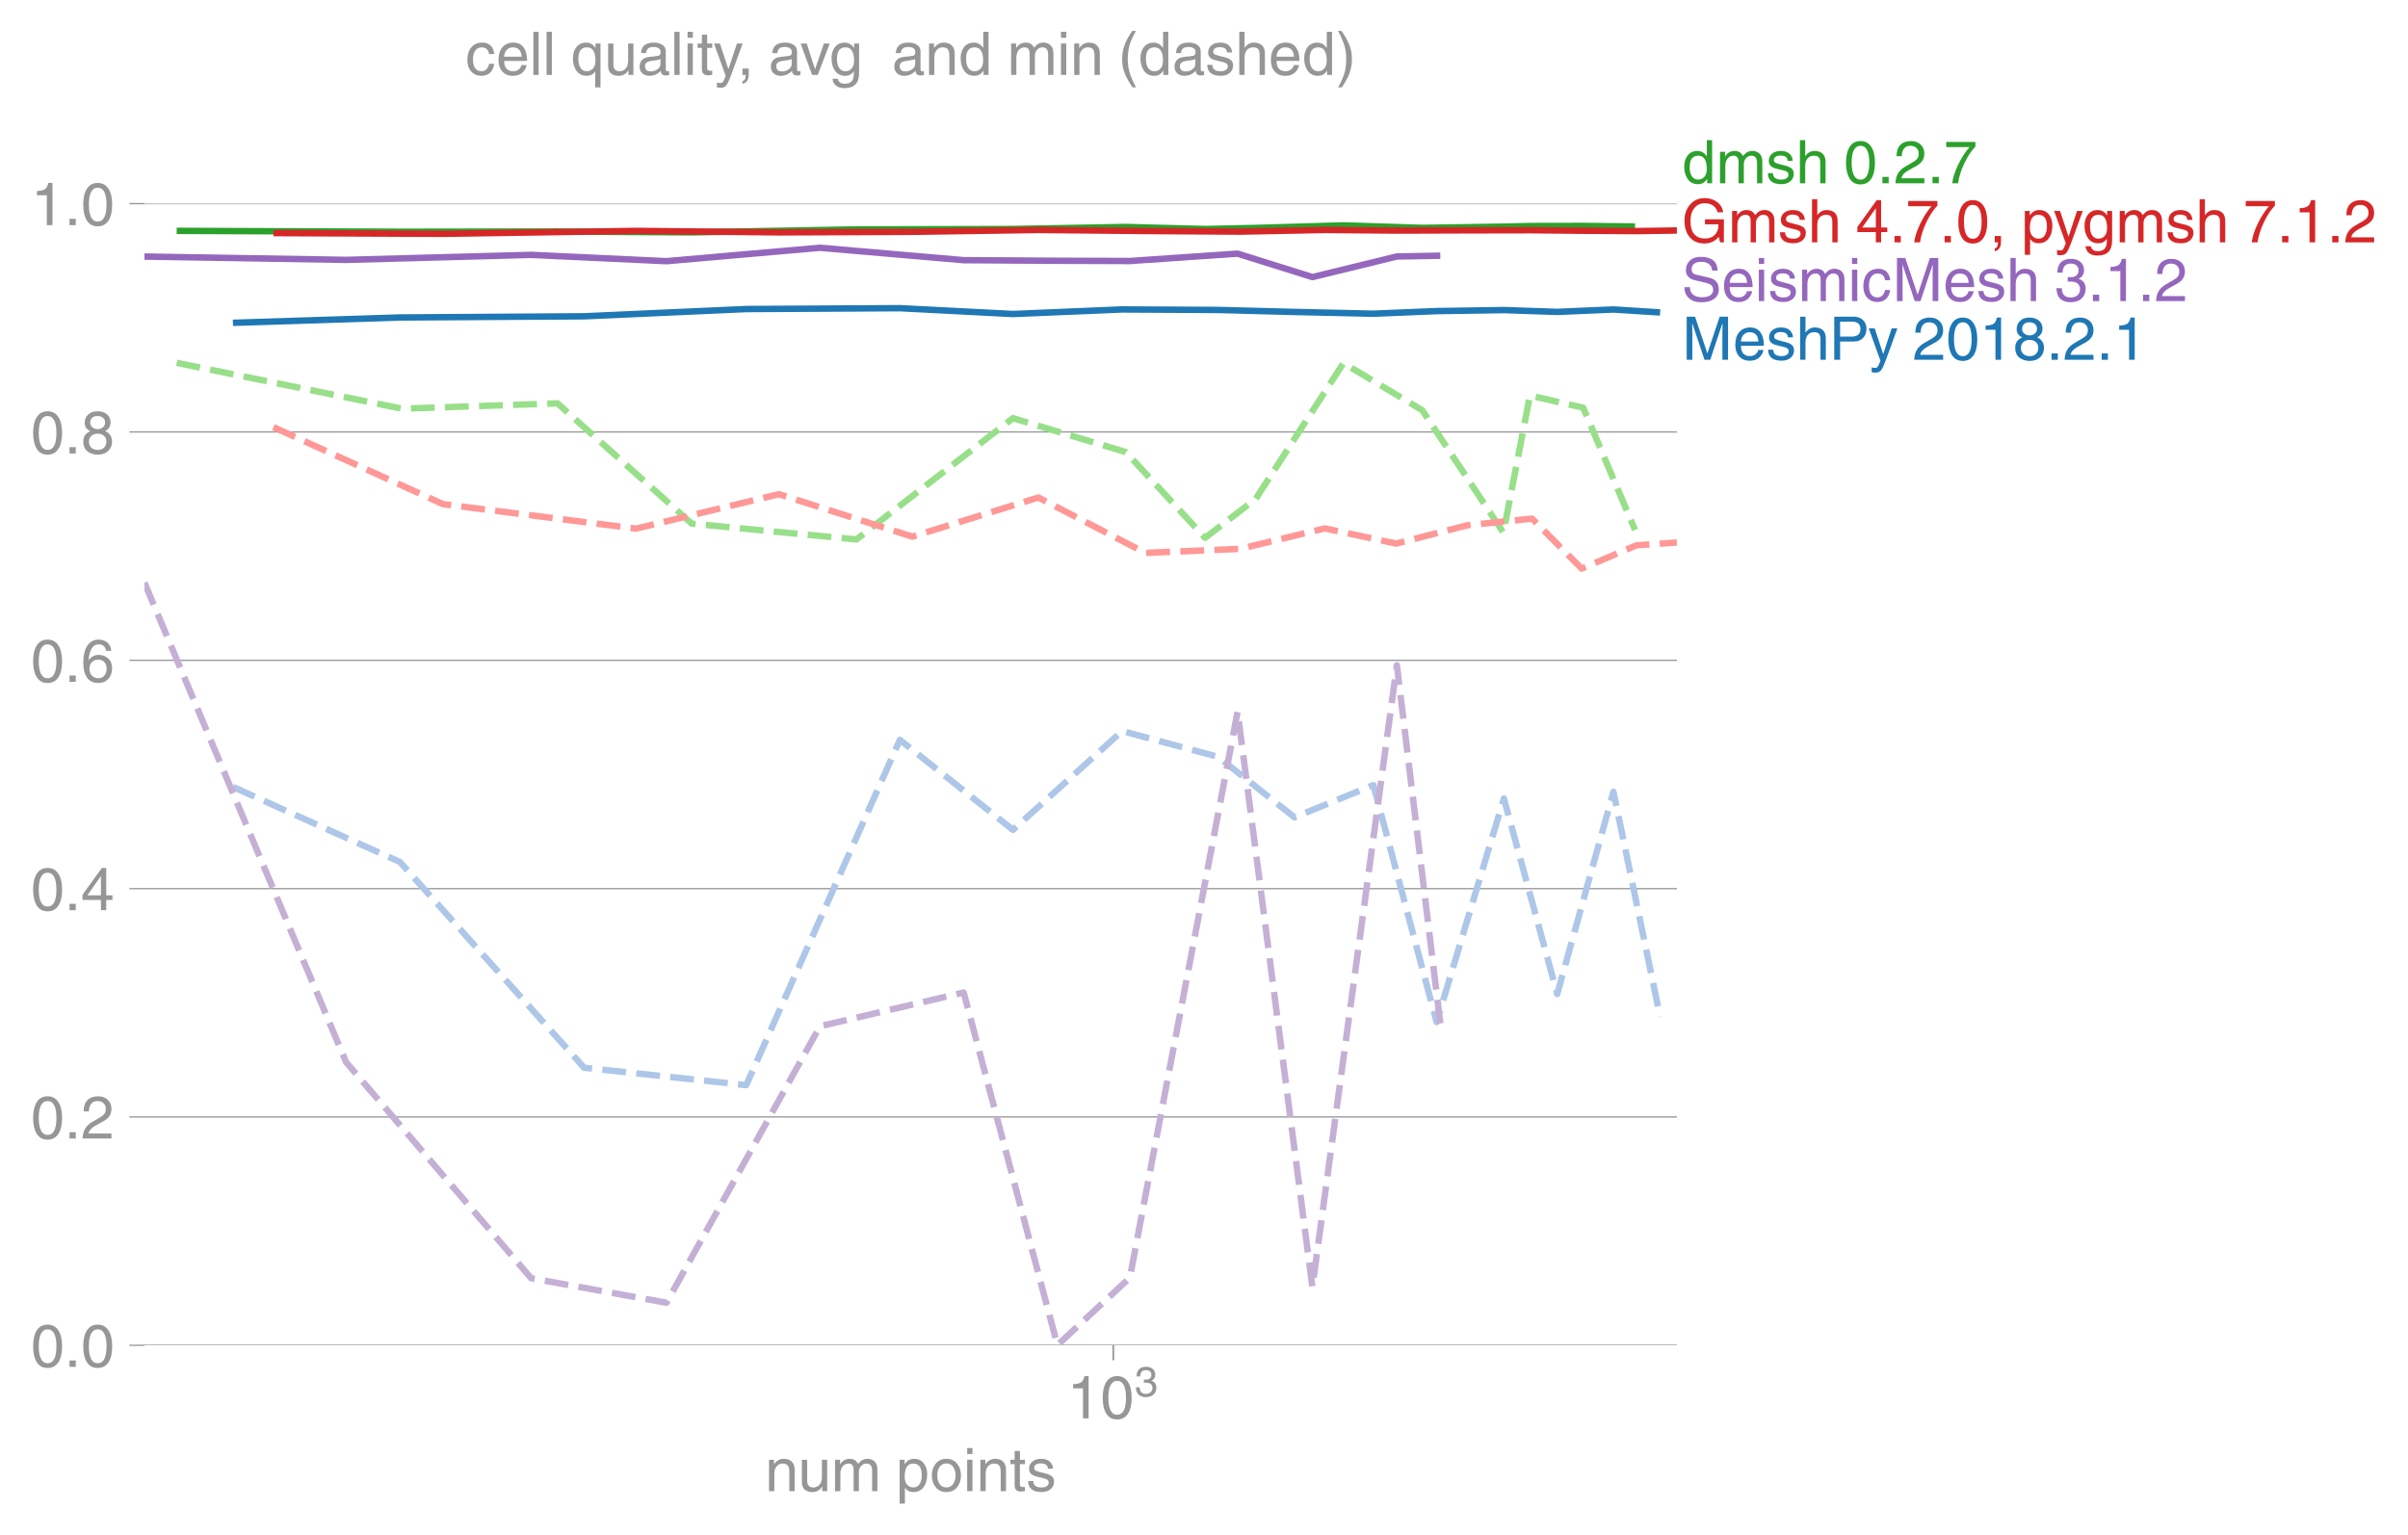
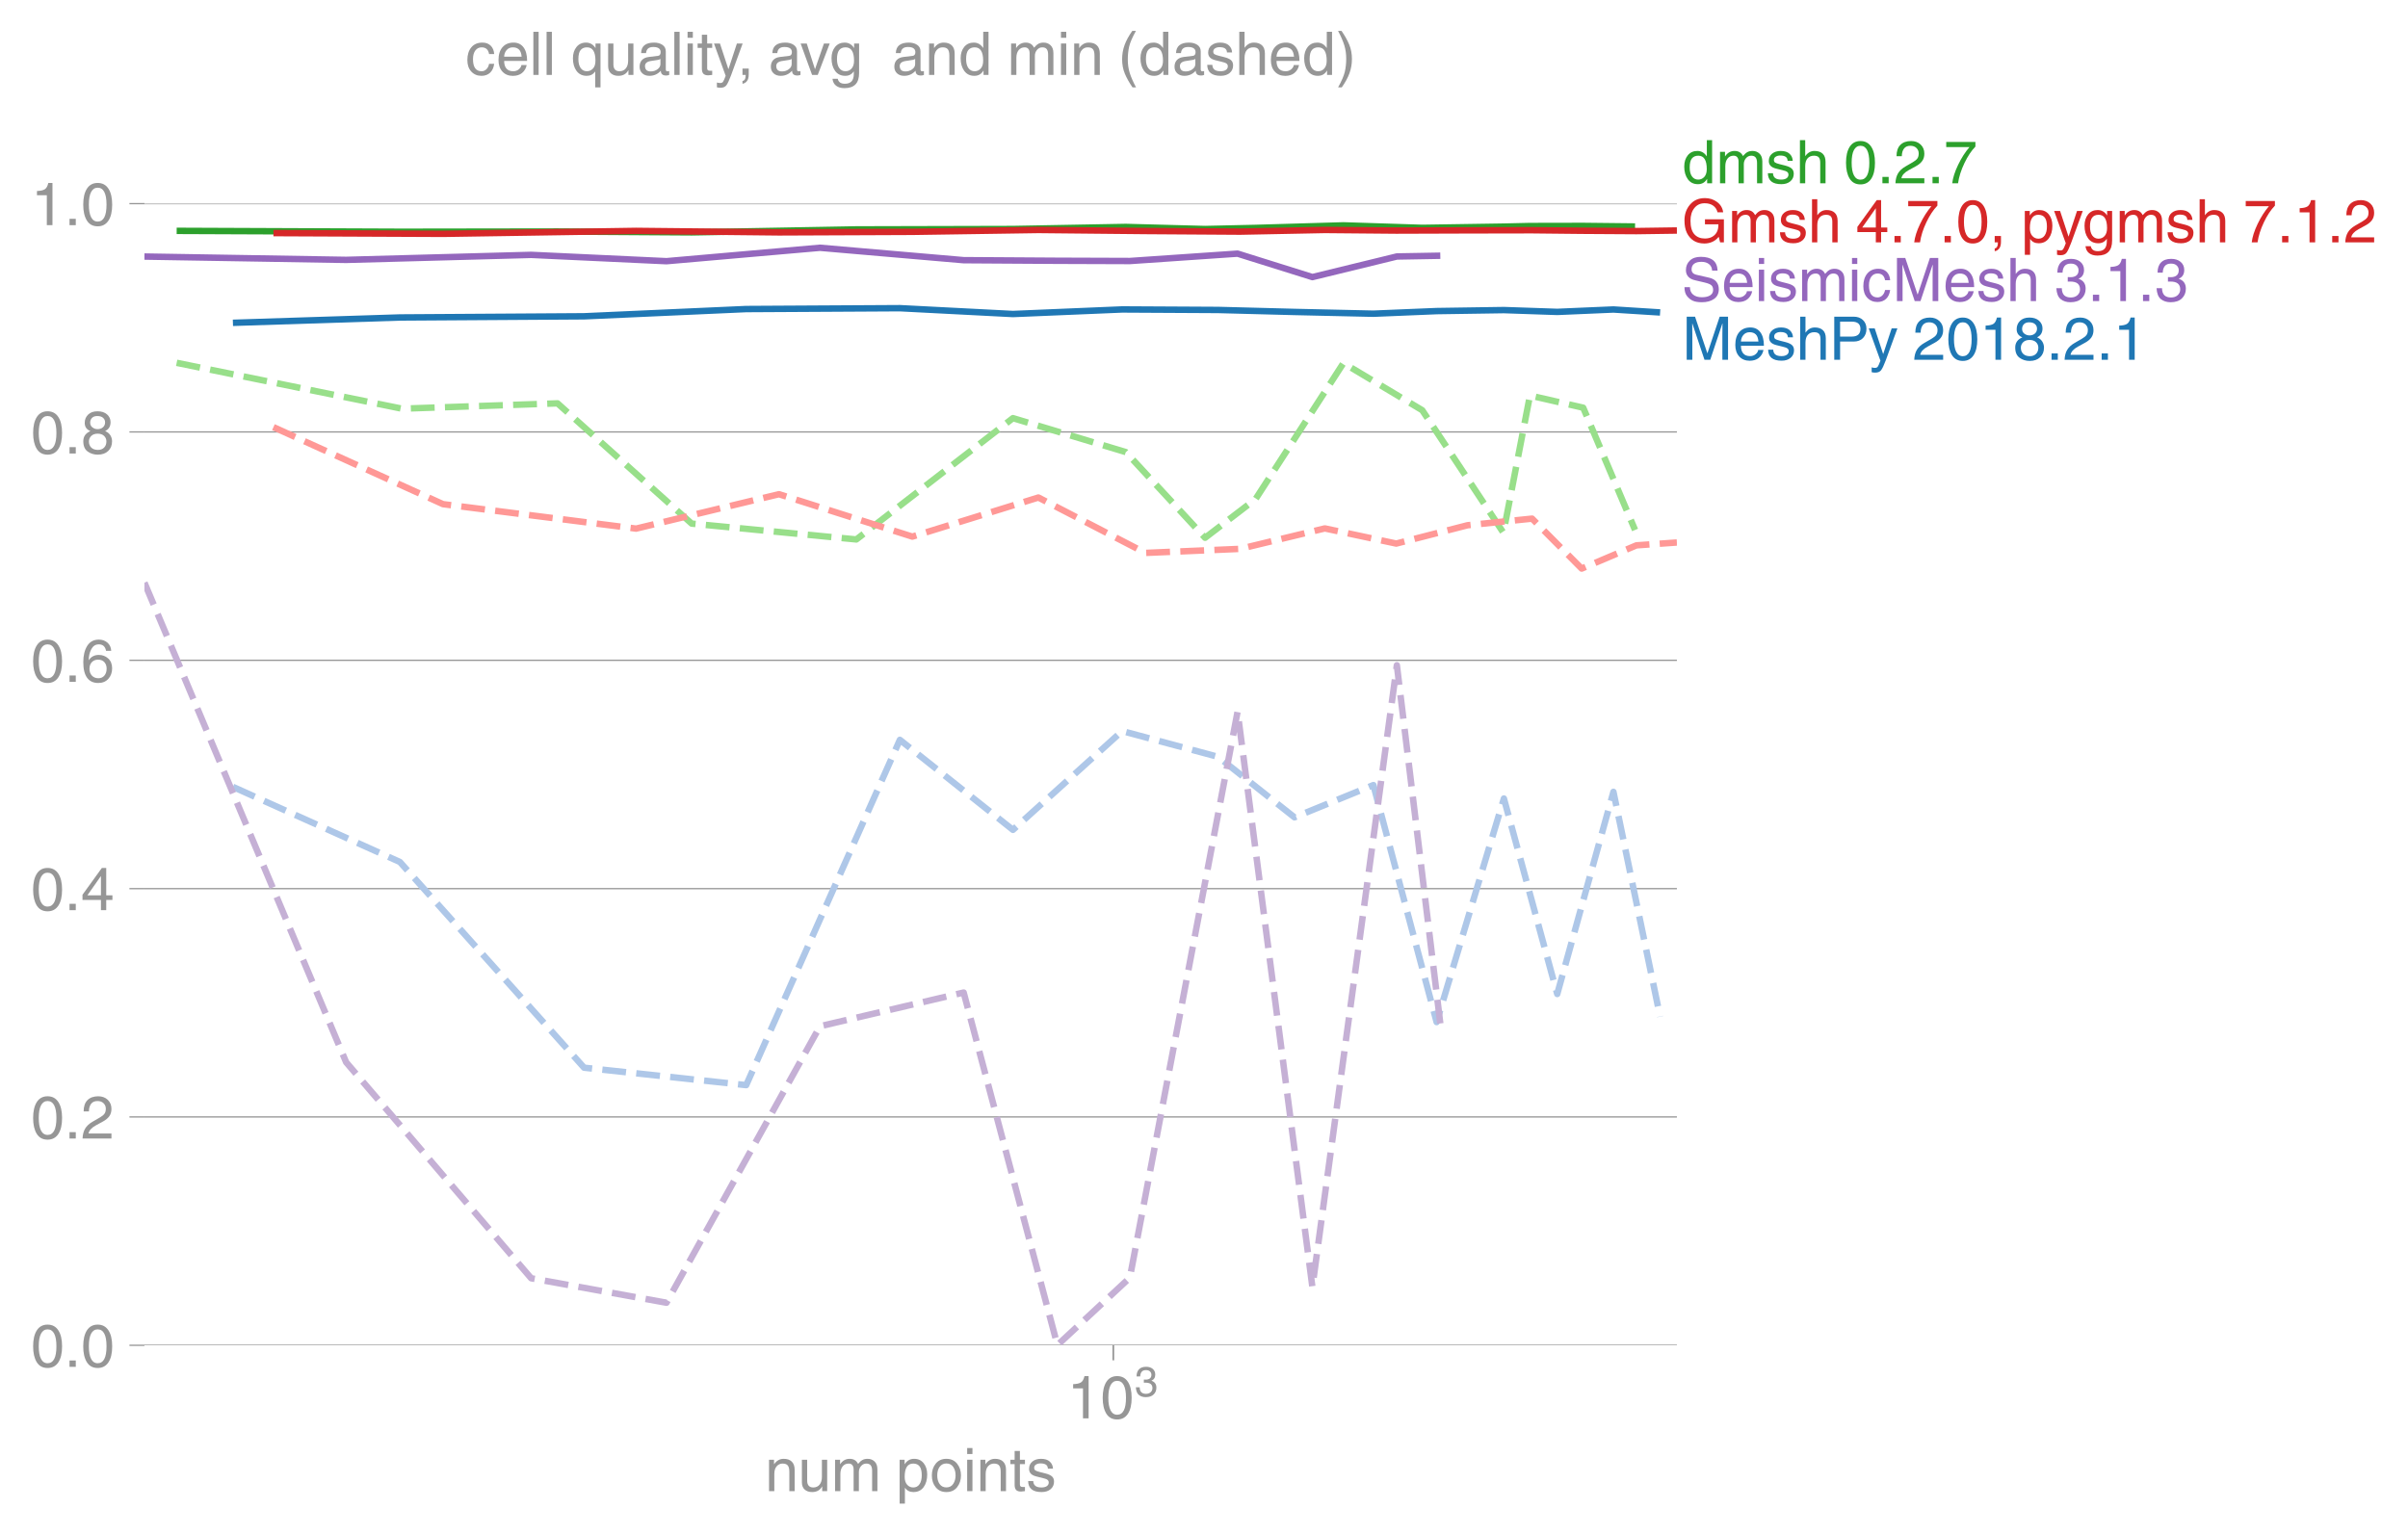
<svg xmlns="http://www.w3.org/2000/svg" xmlns:xlink="http://www.w3.org/1999/xlink" height="476.892" viewBox="0 0 561.156 357.669" width="748.208">
  <defs>
    <style>*{stroke-linecap:butt;stroke-linejoin:round}</style>
  </defs>
  <g id="figure_1">
    <path d="M0 357.67h561.156V0H0z" fill="none" id="patch_1" />
    <g id="axes_1">
      <path d="M33.66 313.574h357.12V47.462H33.66z" fill="none" id="patch_2" />
      <g id="matplotlib.axis_1">
        <g id="xtick_1">
          <g id="line2d_1">
            <defs>
-               <path d="M0 0v3.5" id="m136a9fd274" stroke="#969696" stroke-width=".4" />
-             </defs>
-             <use x="259.445" xlink:href="#m136a9fd274" y="313.574" fill="#969696" stroke="#969696" stroke-width=".4" />
+               <path d="M0 0v3.5" id="m199e65e155" stroke="#969696" stroke-width=".4" />
+             </defs>
+             <use x="259.445" xlink:href="#m199e65e155" y="313.574" fill="#969696" stroke="#969696" stroke-width=".4" />
          </g>
          <g transform="matrix(.14 0 0 -.14 248.665 330.623)" fill="#969696" id="text_1">
            <defs>
              <path d="M35.89 0h-9.374v49.906H10.109v6.985q8.594.28 12.782 2.75Q27.094 62.109 29 70.313h6.89z" id="HelveticaWorld-Regular-49" />
              <path d="M42.484 34.188q0 14.109-3.734 21.156-3.734 7.062-10.969 7.062-7.078 0-10.89-7.062-3.797-7.047-3.797-21.157 0-13.671 3.75-20.937Q20.609 6 27.78 6q7.235 0 10.969 7 3.734 7.016 3.734 21.188zm9.422 0q0-17.297-6.25-26.704-6.25-9.39-17.875-9.39-12.062 0-18.062 9.734-6 9.75-6 26.36 0 17.03 6.14 26.578 6.157 9.547 17.922 9.547 11.625 0 17.875-9.5t6.25-26.626z" id="HelveticaWorld-Regular-48" />
              <path d="M22.406 39.984q2.203-.187 4.594-.187 6.203 0 9.781 2.86 3.594 2.859 3.594 8.656 0 4.687-3.344 7.89-3.343 3.203-9.64 3.203-6.985 0-10.235-4.11-3.234-4.093-3.437-10.983h-8.64q0 10.984 5.765 16.984 5.765 6.016 16.937 6.016 9.922 0 15.828-5.11 5.907-5.094 5.907-13.39 0-10.704-9.032-14.5v-.204q11.72-4 11.72-16.406 0-9.906-6.595-16.265-6.593-6.344-18.703-6.344-9.906 0-16.312 5.203Q4.204 8.5 3.422 21.484H12.5q.203-8.109 4-11.797Q20.313 6 27.484 6q6.938 0 11.141 3.86 4.203 3.859 4.203 9.718 0 6.406-4.016 9.672-4 3.266-12.39 3.266-2 0-4.016-.094z" id="HelveticaWorld-Regular-51" />
            </defs>
            <use transform="translate(0 .173)" xlink:href="#HelveticaWorld-Regular-49" />
            <use transform="translate(55.615 .173)" xlink:href="#HelveticaWorld-Regular-48" />
            <use transform="matrix(.7 0 0 .7 112.146 36.781)" xlink:href="#HelveticaWorld-Regular-51" />
          </g>
        </g>
        <g transform="matrix(.14 0 0 -.14 178.293 347.57)" fill="#969696" id="text_2">
          <defs>
            <path d="M49.219 0h-8.844v32.172q0 7.422-2.594 10.578-2.578 3.156-8.578 3.156-5.906 0-9.875-4.5-3.953-4.484-3.953-12.89V0H6.594v52.297h8.297v-7.375h.203q6.203 8.89 15.812 8.89 8.89 0 13.594-4.718 4.719-4.703 4.719-13.5z" id="HelveticaWorld-Regular-110" />
            <path d="M6.11 52.297h8.78V17.578q0-5.765 2.61-8.625Q20.125 6.11 25 6.11q6.781 0 10.594 4.797 3.812 4.813 3.812 12.578v28.813h8.782V0H39.89v7.625l-.188.188q-4.984-9.329-16.61-9.329-7.515 0-12.25 4.094Q6.11 6.688 6.11 14.703z" id="HelveticaWorld-Regular-117" />
            <path d="M6.594 52.297h8.297v-7.375h.203q5.906 8.89 15.812 8.89 9.813 0 13.922-8.5 3.75 4.594 7.266 6.547 3.515 1.953 8.703 1.953 6.781 0 11.484-4.453Q77 44.922 77 36.187V0h-8.781v33.797q0 6.094-2.297 9.094-2.297 3.015-7.422 3.015-5.172 0-8.75-4.203-3.563-4.203-3.563-9.812V0h-8.78v36.188q0 4.53-2.11 7.124-2.094 2.594-6.094 2.594-6.297 0-10.062-4.687-3.766-4.688-3.766-12.703V0H6.594z" id="HelveticaWorld-Regular-109" />
            <path d="M14.984 23.688q0-8.407 4.094-13 4.11-4.579 10.219-4.579 6.687 0 10.39 5.438 3.72 5.453 3.72 14.765 0 10.22-3.563 14.907-3.563 4.687-10.735 4.687-6.984 0-10.562-5.5-3.563-5.5-3.563-16.718zm-8.39 28.609h8.297v-7.375h.203q5.61 8.89 15.625 8.89 10.11 0 15.937-7.359 5.828-7.344 5.828-18.766 0-12.796-5.953-21Q40.578-1.515 29.5-1.515q-9.094 0-13.922 7.032h-.203v-26.22H6.594z" id="HelveticaWorld-Regular-112" />
            <path d="M12.703 26.219q0-8.735 3.953-14.375 3.953-5.64 11.219-5.64 7.531 0 11.438 5.905 3.906 5.907 3.906 14.11 0 8.297-3.907 14.078-3.906 5.797-11.437 5.797-6.969 0-11.078-5.453-4.094-5.438-4.094-14.422zm-8.984 0q0 11.672 6.484 19.625 6.5 7.968 17.672 7.968 11.438 0 17.875-8.062 6.453-8.047 6.453-19.531 0-11.516-6.406-19.625-6.39-8.11-17.922-8.11-11.078 0-17.625 7.86-6.531 7.86-6.531 19.875z" id="HelveticaWorld-Regular-111" />
            <path d="M6.594 61.813v9.968h8.781v-9.969zM15.375 0H6.594v52.297h8.781z" id="HelveticaWorld-Regular-105" />
            <path d="M17.188 45.016V10.984q0-2 1.093-3.046 1.11-1.047 3.938-1.047h3.375V0Q20.797-.688 19-.688q-5.516 0-8.063 2.641-2.53 2.64-2.53 8.547v34.516H1.311v7.28h7.094v14.595h8.781V52.297h8.407v-7.281z" id="HelveticaWorld-Regular-116" />
            <path d="M36.078 37.406q-.187 4.688-3.344 6.735-3.14 2.047-9.047 2.047-4.296 0-7.359-1.907-3.047-1.89-3.047-5.468 0-2.829 1.797-4.172 1.813-1.344 7.828-2.86l8.688-2.187q7.906-2 11.297-5.11 3.406-3.093 3.406-8.656 0-7.719-5.64-12.531-5.641-4.813-15.063-4.813-11 0-16.64 4.563-5.626 4.578-5.735 13.75h8.5q.203-5.422 3.594-8.063 3.39-2.625 10.171-2.625 5.516 0 8.766 2.188 3.25 2.203 3.25 6.11 0 2.78-2.11 4.437-2.093 1.672-8.296 3.078l-10.203 2.5q-6.203 1.562-9.157 4.656-2.953 3.094-2.953 8.031 0 7.72 5.516 12.203 5.531 4.5 14.406 4.5 9.485 0 14.531-4.624 5.047-4.61 5.344-11.782z" id="HelveticaWorld-Regular-115" />
          </defs>
          <use xlink:href="#HelveticaWorld-Regular-110" />
          <use x="55.176" xlink:href="#HelveticaWorld-Regular-117" />
          <use x="109.961" xlink:href="#HelveticaWorld-Regular-109" />
          <use x="192.969" xlink:href="#HelveticaWorld-Regular-32" />
          <use x="217.383" xlink:href="#HelveticaWorld-Regular-112" />
          <use x="273.877" xlink:href="#HelveticaWorld-Regular-111" />
          <use x="329.785" xlink:href="#HelveticaWorld-Regular-105" />
          <use x="351.807" xlink:href="#HelveticaWorld-Regular-110" />
          <use x="406.982" xlink:href="#HelveticaWorld-Regular-116" />
          <use x="434.668" xlink:href="#HelveticaWorld-Regular-115" />
        </g>
      </g>
      <g id="matplotlib.axis_2">
        <g id="ytick_1">
-           <path clip-path="url(#p285c9eb920)" d="M33.66 313.574h357.12" fill="none" stroke="#969696" stroke-linecap="square" stroke-width=".3" id="line2d_2" />
+           <path clip-path="url(#pf4ed27b879)" d="M33.66 313.574h357.12" fill="none" stroke="#969696" stroke-linecap="square" stroke-width=".3" id="line2d_2" />
          <g id="line2d_3">
            <defs>
-               <path d="M0 0h-3.5" id="meebd06eccc" stroke="#969696" stroke-width=".3" />
-             </defs>
-             <use x="33.66" xlink:href="#meebd06eccc" y="313.574" fill="#969696" stroke="#969696" stroke-width=".3" />
+               <path d="M0 0h-3.5" id="m657fcece20" stroke="#969696" stroke-width=".3" />
+             </defs>
+             <use x="33.66" xlink:href="#m657fcece20" y="313.574" fill="#969696" stroke="#969696" stroke-width=".3" />
          </g>
          <g transform="matrix(.14 0 0 -.14 7.2 318.598)" fill="#969696" id="text_3">
            <defs>
              <path d="M19.094 0H8.687v10.594h10.407z" id="HelveticaWorld-Regular-46" />
            </defs>
            <use xlink:href="#HelveticaWorld-Regular-48" />
            <use x="55.615" xlink:href="#HelveticaWorld-Regular-46" />
            <use x="83.398" xlink:href="#HelveticaWorld-Regular-48" />
          </g>
        </g>
        <g id="ytick_2">
-           <path clip-path="url(#p285c9eb920)" d="M33.66 260.351h357.12" fill="none" stroke="#969696" stroke-linecap="square" stroke-width=".3" id="line2d_4" />
-           <use x="33.66" xlink:href="#meebd06eccc" y="260.351" fill="#969696" stroke="#969696" stroke-width=".3" id="line2d_5" />
+           <path clip-path="url(#pf4ed27b879)" d="M33.66 260.351h357.12" fill="none" stroke="#969696" stroke-linecap="square" stroke-width=".3" id="line2d_4" />
+           <use x="33.66" xlink:href="#m657fcece20" y="260.351" fill="#969696" stroke="#969696" stroke-width=".3" id="line2d_5" />
          <g transform="matrix(.14 0 0 -.14 7.2 265.376)" fill="#969696" id="text_4">
            <defs>
              <path d="M4.39 45.125q0 12.39 6.391 18.781 6.406 6.407 17.938 6.407 9.656 0 15.812-5.86 6.157-5.86 6.157-15.14 0-7.22-3.547-12.188-3.532-4.953-10.422-8.703l-12.11-6.64Q13.922 15.921 12.5 8.296h38.188V0H2.593q.39 9.906 4.297 16.5 3.906 6.594 12.203 11.375l12.593 7.328q5.032 2.89 7.329 5.984 2.297 3.094 2.297 8.516 0 5.375-3.766 9.031-3.75 3.672-10.156 3.672-7.078 0-10.594-4.672-3.516-4.656-3.61-12.609z" id="HelveticaWorld-Regular-50" />
            </defs>
            <use xlink:href="#HelveticaWorld-Regular-48" />
            <use x="55.615" xlink:href="#HelveticaWorld-Regular-46" />
            <use x="83.398" xlink:href="#HelveticaWorld-Regular-50" />
          </g>
        </g>
        <g id="ytick_3">
-           <path clip-path="url(#p285c9eb920)" d="M33.66 207.129h357.12" fill="none" stroke="#969696" stroke-linecap="square" stroke-width=".3" id="line2d_6" />
-           <use x="33.66" xlink:href="#meebd06eccc" y="207.129" fill="#969696" stroke="#969696" stroke-width=".3" id="line2d_7" />
+           <path clip-path="url(#pf4ed27b879)" d="M33.66 207.129h357.12" fill="none" stroke="#969696" stroke-linecap="square" stroke-width=".3" id="line2d_6" />
+           <use x="33.66" xlink:href="#m657fcece20" y="207.129" fill="#969696" stroke="#969696" stroke-width=".3" id="line2d_7" />
          <g transform="matrix(.14 0 0 -.14 7.2 212.153)" fill="#969696" id="text_5">
            <defs>
              <path d="M10.594 24.703h22.61v31.89h-.188zM42 17.093V0h-8.797v17.094H2.484v8.593L34.72 70.314H42v-45.61h10.297v-7.61z" id="HelveticaWorld-Regular-52" />
            </defs>
            <use xlink:href="#HelveticaWorld-Regular-48" />
            <use x="55.615" xlink:href="#HelveticaWorld-Regular-46" />
            <use x="83.398" xlink:href="#HelveticaWorld-Regular-52" />
          </g>
        </g>
        <g id="ytick_4">
-           <path clip-path="url(#p285c9eb920)" d="M33.66 153.906h357.12" fill="none" stroke="#969696" stroke-linecap="square" stroke-width=".3" id="line2d_8" />
-           <use x="33.66" xlink:href="#meebd06eccc" y="153.906" fill="#969696" stroke="#969696" stroke-width=".3" id="line2d_9" />
+           <path clip-path="url(#pf4ed27b879)" d="M33.66 153.906h357.12" fill="none" stroke="#969696" stroke-linecap="square" stroke-width=".3" id="line2d_8" />
+           <use x="33.66" xlink:href="#m657fcece20" y="153.906" fill="#969696" stroke="#969696" stroke-width=".3" id="line2d_9" />
          <g transform="matrix(.14 0 0 -.14 7.2 158.931)" fill="#969696" id="text_6">
            <defs>
              <path d="M14.11 21.578q0-6.875 4.093-11.234Q22.313 6 28.906 6q6.297 0 10.032 4.438 3.734 4.453 3.734 11.687 0 6.297-3.688 10.547-3.687 4.25-10.468 4.25-6.594 0-10.5-4.156-3.907-4.157-3.907-11.188zM41.702 51.61q-.984 5.375-3.984 8.078-3 2.72-8.125 2.72-8.11 0-12.36-7.923-4.25-7.906-4.343-18.109l.203-.188q5.61 8.641 16.687 8.641 8.844 0 15.438-5.86 6.593-5.859 6.593-16.452 0-10.5-6.25-17.47-6.25-6.952-16.843-6.952-12.219 0-18.563 8.687-6.344 8.703-6.344 25.938 0 16.593 6.485 27.093 6.5 10.5 19.484 10.5 8.407 0 14.219-5.015 5.813-5 6.297-13.688z" id="HelveticaWorld-Regular-54" />
            </defs>
            <use xlink:href="#HelveticaWorld-Regular-48" />
            <use x="55.615" xlink:href="#HelveticaWorld-Regular-46" />
            <use x="83.398" xlink:href="#HelveticaWorld-Regular-54" />
          </g>
        </g>
        <g id="ytick_5">
-           <path clip-path="url(#p285c9eb920)" d="M33.66 100.684h357.12" fill="none" stroke="#969696" stroke-linecap="square" stroke-width=".3" id="line2d_10" />
-           <use x="33.66" xlink:href="#meebd06eccc" y="100.684" fill="#969696" stroke="#969696" stroke-width=".3" id="line2d_11" />
+           <path clip-path="url(#pf4ed27b879)" d="M33.66 100.684h357.12" fill="none" stroke="#969696" stroke-linecap="square" stroke-width=".3" id="line2d_10" />
+           <use x="33.66" xlink:href="#m657fcece20" y="100.684" fill="#969696" stroke="#969696" stroke-width=".3" id="line2d_11" />
          <g transform="matrix(.14 0 0 -.14 7.2 105.709)" fill="#969696" id="text_7">
            <defs>
              <path d="M27.594 40.578q5.422 0 8.953 3.094 3.547 3.11 3.547 8.234 0 4.594-3.407 7.547-3.39 2.953-9.687 2.953-5.61 0-8.672-3.11-3.047-3.093-3.047-7.874 0-5.125 3.813-7.984 3.812-2.86 8.5-2.86zm.093-7.562q-6.78 0-10.64-3.766-3.86-3.766-3.86-9.234 0-6.297 3.907-10.157Q21 6 28.219 6q6.406 0 10.234 3.86 3.828 3.859 3.828 10.265 0 5.469-3.828 9.172-3.828 3.719-10.766 3.719zM49.22 52.203q0-10.594-9.032-14.797 6.204-2.781 8.86-7.36 2.656-4.562 2.656-9.733 0-10.016-6.453-16.125-6.438-6.094-17.375-6.094-9.563 0-16.813 5.25-7.25 5.25-7.25 17.062 0 11.922 11.907 16.907-9.516 3.796-9.516 13.671 0 8.297 5.64 13.813 5.641 5.516 15.641 5.516 10.016 0 15.875-5.204 5.86-5.203 5.86-12.906z" id="HelveticaWorld-Regular-56" />
            </defs>
            <use xlink:href="#HelveticaWorld-Regular-48" />
            <use x="55.615" xlink:href="#HelveticaWorld-Regular-46" />
            <use x="83.398" xlink:href="#HelveticaWorld-Regular-56" />
          </g>
        </g>
        <g id="ytick_6">
-           <path clip-path="url(#p285c9eb920)" d="M33.66 47.462h357.12" fill="none" stroke="#969696" stroke-linecap="square" stroke-width=".3" id="line2d_12" />
-           <use x="33.66" xlink:href="#meebd06eccc" y="47.462" fill="#969696" stroke="#969696" stroke-width=".3" id="line2d_13" />
+           <path clip-path="url(#pf4ed27b879)" d="M33.66 47.462h357.12" fill="none" stroke="#969696" stroke-linecap="square" stroke-width=".3" id="line2d_12" />
+           <use x="33.66" xlink:href="#m657fcece20" y="47.462" fill="#969696" stroke="#969696" stroke-width=".3" id="line2d_13" />
          <g transform="matrix(.14 0 0 -.14 7.2 52.486)" fill="#969696" id="text_8">
            <use xlink:href="#HelveticaWorld-Regular-49" />
            <use x="55.615" xlink:href="#HelveticaWorld-Regular-46" />
            <use x="83.398" xlink:href="#HelveticaWorld-Regular-48" />
          </g>
        </g>
      </g>
-       <path clip-path="url(#p285c9eb920)" d="M41.17 53.811l52.494.211 36.265-.054 31.26.195 38.371-.692 36.494-.088 26.293-.483 18.487.488 11.747-.26 20.492-.596 18.365.585 18.912-.29 6.186-.141 12.41-.023 12.085.13" fill="none" stroke="#2ca02c" stroke-linecap="square" stroke-width="1.5" id="line2d_14" />
-       <path clip-path="url(#p285c9eb920)" d="M41.17 84.57l52.494 10.691 36.265-1.242 31.26 28.027 38.371 3.694 36.494-28.276 26.293 7.905 18.487 19.981 11.747-9 20.492-31.722 18.365 10.99 18.912 28.555 6.186-31.982 12.41 2.838 12.085 28.504" fill="none" stroke="#98df8a" stroke-dasharray="5.55,2.4" stroke-width="1.5" id="line2d_15" />
-       <path clip-path="url(#p285c9eb920)" d="M54.28 75.245l38.909-1.247 42.928-.272 37.774-1.69 35.816-.201 26.347 1.359 25.454-1.067 22.37.12 17.784.465 18.392.41 14.735-.61 15.677-.235 12.432.423 13.092-.562 10.88.69" fill="none" stroke="#1f77b4" stroke-linecap="square" stroke-width="1.5" id="line2d_16" />
-       <path clip-path="url(#p285c9eb920)" d="M54.28 183.411l38.909 17.504 42.928 47.952 37.774 4.066 35.816-80.485 26.347 20.983 25.454-23.03 22.37 6.013 17.784 14.096 18.392-7.517 14.735 55.246 15.677-52.116 12.432 45.568 13.092-47.121 10.88 52.403" fill="none" stroke="#aec7e8" stroke-dasharray="5.55,2.4" stroke-width="1.5" id="line2d_17" />
-       <path clip-path="url(#p285c9eb920)" d="M63.722 54.33l39.517.173 44.997-.684 33.29.346 31.086-.129 29.37-.436 24.94.245 22.06.143 19.752-.39 16.646.146 16.598-.053 15.055-.027 11.562.12 12.753.08 9.432-.134" fill="none" stroke="#d62728" stroke-linecap="square" stroke-width="1.5" id="line2d_18" />
-       <path clip-path="url(#p285c9eb920)" d="M63.722 99.56l39.517 17.953 44.997 5.7 33.29-8.02 31.086 9.887 29.37-9.115 24.94 12.912 22.06-.941 19.752-4.768 16.646 3.533 16.598-4.27 15.055-1.544 11.562 11.645 12.753-5.416 9.432-.665" fill="none" stroke="#ff9896" stroke-dasharray="5.55,2.4" stroke-width="1.5" id="line2d_19" />
-       <path clip-path="url(#p285c9eb920)" d="M33.66 59.8l47.006.774 43.116-1.166 31.533 1.472 35.774-3.128 33.48 2.892 21.848.138 16.882.058 25.104-1.719 17.434 5.465 19.685-4.802 10.124-.18" fill="none" stroke="#9467bd" stroke-linecap="square" stroke-width="1.5" id="line2d_20" />
-       <path clip-path="url(#p285c9eb920)" d="M33.66 135.805l47.006 111.8 43.116 50.343 31.533 5.704 35.774-64.445 33.48-7.859 21.848 82.182 16.882-15.715 25.104-131.934 17.434 134.106 19.685-144.926 10.124 83.53" fill="none" stroke="#c5b0d5" stroke-dasharray="5.55,2.4" stroke-width="1.5" id="line2d_21" />
+       <path clip-path="url(#pf4ed27b879)" d="M41.17 53.811l52.494.211 36.265-.054 31.26.195 38.371-.692 36.494-.088 26.293-.483 18.487.488 11.747-.26 20.492-.596 18.365.585 18.912-.29 6.186-.141 12.41-.023 12.085.13" fill="none" stroke="#2ca02c" stroke-linecap="square" stroke-width="1.5" id="line2d_14" />
+       <path clip-path="url(#pf4ed27b879)" d="M41.17 84.57l52.494 10.691 36.265-1.242 31.26 28.027 38.371 3.694 36.494-28.276 26.293 7.905 18.487 19.981 11.747-9 20.492-31.722 18.365 10.99 18.912 28.555 6.186-31.982 12.41 2.838 12.085 28.504" fill="none" stroke="#98df8a" stroke-dasharray="5.55,2.4" stroke-width="1.5" id="line2d_15" />
+       <path clip-path="url(#pf4ed27b879)" d="M54.28 75.245l38.909-1.247 42.928-.272 37.774-1.69 35.816-.201 26.347 1.359 25.454-1.067 22.37.12 17.784.465 18.392.41 14.735-.61 15.677-.235 12.432.423 13.092-.562 10.88.69" fill="none" stroke="#1f77b4" stroke-linecap="square" stroke-width="1.5" id="line2d_16" />
+       <path clip-path="url(#pf4ed27b879)" d="M54.28 183.411l38.909 17.504 42.928 47.952 37.774 4.066 35.816-80.485 26.347 20.983 25.454-23.03 22.37 6.013 17.784 14.096 18.392-7.517 14.735 55.246 15.677-52.116 12.432 45.568 13.092-47.121 10.88 52.403" fill="none" stroke="#aec7e8" stroke-dasharray="5.55,2.4" stroke-width="1.5" id="line2d_17" />
+       <path clip-path="url(#pf4ed27b879)" d="M63.722 54.33l39.517.173 44.997-.684 33.29.346 31.086-.129 29.37-.436 24.94.245 22.06.143 19.752-.39 16.646.146 16.598-.053 15.055-.027 11.562.12 12.753.08 9.432-.134" fill="none" stroke="#d62728" stroke-linecap="square" stroke-width="1.5" id="line2d_18" />
+       <path clip-path="url(#pf4ed27b879)" d="M63.722 99.56l39.517 17.953 44.997 5.7 33.29-8.02 31.086 9.887 29.37-9.115 24.94 12.912 22.06-.941 19.752-4.768 16.646 3.533 16.598-4.27 15.055-1.544 11.562 11.645 12.753-5.416 9.432-.665" fill="none" stroke="#ff9896" stroke-dasharray="5.55,2.4" stroke-width="1.5" id="line2d_19" />
+       <path clip-path="url(#pf4ed27b879)" d="M33.66 59.8l47.006.774 43.116-1.166 31.533 1.472 35.774-3.128 33.48 2.892 21.848.138 16.882.058 25.104-1.719 17.434 5.465 19.685-4.802 10.124-.18" fill="none" stroke="#9467bd" stroke-linecap="square" stroke-width="1.5" id="line2d_20" />
+       <path clip-path="url(#pf4ed27b879)" d="M33.66 135.805l47.006 111.8 43.116 50.343 31.533 5.704 35.774-64.445 33.48-7.859 21.848 82.182 16.882-15.715 25.104-131.934 17.434 134.106 19.685-144.926 10.124 83.53" fill="none" stroke="#c5b0d5" stroke-dasharray="5.55,2.4" stroke-width="1.5" id="line2d_21" />
      <g transform="matrix(.14 0 0 -.14 391.932 42.718)" fill="#2ca02c" id="text_9">
        <defs>
          <path d="M13.094 26.313q0-9.704 3.844-14.954 3.859-5.25 10.265-5.25 6.094 0 10.188 4.485 4.109 4.5 4.109 13.094 0 11.03-3.5 16.625-3.484 5.593-10.61 5.593-6.78 0-10.546-4.453-3.75-4.437-3.75-15.14zM50.39 0h-8.297v7.172h-.203q-4.97-8.688-15.078-8.688-10.891 0-16.86 8.297Q4 15.094 4 27.688q0 11.625 5.906 18.875 5.922 7.25 15.875 7.25 9.813 0 15.625-8.891l.203.594V71.78h8.782z" id="HelveticaWorld-Regular-100" />
          <path d="M49.219 0h-8.844v34.188q0 6.296-2.438 9-2.437 2.718-7.953 2.718-6.797 0-10.703-4.406-3.906-4.39-3.906-12.984V0H6.594v71.781h8.781V45.312h.203q6 8.5 15.328 8.5 8.594 0 13.453-4.5 4.86-4.484 4.86-13.718z" id="HelveticaWorld-Regular-104" />
          <path d="M3.719 68.797h48.578v-7.719Q42.28 50.875 33.984 33.484 25.687 16.11 23.391 0h-9.672q1.469 13.281 9.719 30.531 8.25 17.266 18.953 29.672H3.719z" id="HelveticaWorld-Regular-55" />
        </defs>
        <use xlink:href="#HelveticaWorld-Regular-100" />
        <use x="56.982" xlink:href="#HelveticaWorld-Regular-109" />
        <use x="139.99" xlink:href="#HelveticaWorld-Regular-115" />
        <use x="189.99" xlink:href="#HelveticaWorld-Regular-104" />
        <use x="245.166" xlink:href="#HelveticaWorld-Regular-32" />
        <use x="269.58" xlink:href="#HelveticaWorld-Regular-48" />
        <use x="325.195" xlink:href="#HelveticaWorld-Regular-46" />
        <use x="352.979" xlink:href="#HelveticaWorld-Regular-50" />
        <use x="408.594" xlink:href="#HelveticaWorld-Regular-46" />
        <use x="436.377" xlink:href="#HelveticaWorld-Regular-55" />
      </g>
      <g transform="matrix(.14 0 0 -.14 391.932 83.862)" fill="#1f77b4" id="text_10">
        <defs>
          <path d="M67.484 0v42.39q0 .829.094 8.126t.094 9.78h-.281L47.312 0h-9.609L17.578 60.203h-.297q0-3.61.094-10.297.11-6.687.11-7.515V0H8.108v71.781h13.86L42.39 11.078h.28l20.313 60.703h13.922V0z" id="HelveticaWorld-Regular-77" />
          <path d="M42.484 30.328q-.687 8.485-4.5 12.031-3.797 3.547-10.109 3.547-6.39 0-10.328-4.5-3.922-4.484-4.172-11.078zm8.391-13.922q-1.453-8.11-7.953-13.422-5.719-4.5-15.047-4.593-10.984.093-17.438 7.203Q4 12.704 4 24.704q0 13.78 6.64 21.437 6.641 7.672 18.47 7.672 10.593 0 16.546-7.922 5.953-7.907 5.953-22.594H13.375q0-8.203 3.813-12.703Q21 6.109 28.608 6.109q5.375 0 9.235 3.235 3.86 3.25 4.25 7.062z" id="HelveticaWorld-Regular-101" />
          <path d="M17.828 38.625H37.11q7.282 0 10.938 3.188 3.656 3.203 3.656 9.703 0 5.812-3.516 8.89-3.515 3.078-10.687 3.078H17.828zm0-38.625H8.11v71.781h32.266q9.625 0 15.484-5.594 5.86-5.593 5.86-14.578 0-9.328-5.672-15.312-5.656-5.969-15.672-5.969H17.828z" id="HelveticaWorld-Regular-80" />
          <path d="M39.016 52.297h9.562L29.891.984q-.5-1.375-.985-2.593-4.25-11.329-7.328-15.547-3.078-4.235-9.953-4.235-3.61 0-5.906.782v8.015q2.484-.89 5.468-.89 3.22 0 4.704 2.03 1.5 2.032 4.421 9.938L.875 52.297h9.922L24.812 9.719H25z" id="HelveticaWorld-Regular-121" />
        </defs>
        <use xlink:href="#HelveticaWorld-Regular-77" />
        <use x="85.01" xlink:href="#HelveticaWorld-Regular-101" />
        <use x="140.43" xlink:href="#HelveticaWorld-Regular-115" />
        <use x="190.43" xlink:href="#HelveticaWorld-Regular-104" />
        <use x="245.605" xlink:href="#HelveticaWorld-Regular-80" />
        <use x="310.254" xlink:href="#HelveticaWorld-Regular-121" />
        <use x="359.863" xlink:href="#HelveticaWorld-Regular-32" />
        <use x="384.277" xlink:href="#HelveticaWorld-Regular-50" />
        <use x="439.893" xlink:href="#HelveticaWorld-Regular-48" />
        <use x="495.508" xlink:href="#HelveticaWorld-Regular-49" />
        <use x="551.123" xlink:href="#HelveticaWorld-Regular-56" />
        <use x="606.738" xlink:href="#HelveticaWorld-Regular-46" />
        <use x="634.521" xlink:href="#HelveticaWorld-Regular-50" />
        <use x="690.137" xlink:href="#HelveticaWorld-Regular-46" />
        <use x="717.92" xlink:href="#HelveticaWorld-Regular-49" />
      </g>
      <g transform="matrix(.14 0 0 -.14 391.932 56.49)" fill="#d62728" id="text_11">
        <defs>
          <path d="M38.484 38.375h31.532V0h-6.297l-2.344 9.281Q56.781 3.421 50.578.75q-6.187-2.656-12.875-2.656-10.797 0-18.047 4.703-7.25 4.719-11.265 13.015-4 8.313-4 20.72 0 15.468 9.203 26.312 9.203 10.843 24.781 10.843 11.625 0 20.313-6.5Q67.39 60.688 68.796 50h-9.375q-1.703 7.078-7.219 11.078-5.516 4.016-14.312 4.016-10.594 0-17.047-7.985-6.438-7.984-6.438-21.125 0-15.28 6.39-22.437Q27.204 6.39 38.282 6.39q7.235 0 12.235 2.859 5 2.86 7.687 7.766 2.688 4.906 2.688 13.062H38.484z" id="HelveticaWorld-Regular-71" />
          <path d="M8.688 10.594h10.406V.78q0-7.422-3.078-11.172-3.078-3.765-7.328-4.312v4.594Q14.015-9.422 14.015 0H8.687z" id="HelveticaWorld-Regular-44" />
          <path d="M12.984 26.313q0-9.61 3.813-14.907Q20.609 6.11 27.094 6.11q6.312 0 10.312 4.579 4 4.593 4 13 0 11.03-3.5 16.625-3.484 5.593-10.61 5.593-7.171 0-10.75-4.765-3.562-4.766-3.562-14.828zM49.812 2.983q0-12.609-6.062-18.797-6.047-6.203-18.266-6.203-8.78 0-13.984 4.047Q6.297-13.922 5.516-6.39h8.796q.672-3.812 3.532-6.062 2.86-2.25 8.281-2.25 7.375 0 11.125 3.969 3.766 3.953 3.766 12.828v3.719h-.188q-4.937-7.329-13.922-7.329-11.187 0-17.093 8.25-5.907 8.25-5.907 20.953 0 11.625 5.953 18.875 5.97 7.25 15.829 7.25 9.906 0 15.625-8.89h.187v7.375h8.313z" id="HelveticaWorld-Regular-103" />
        </defs>
        <use xlink:href="#HelveticaWorld-Regular-71" />
        <use x="77.1" xlink:href="#HelveticaWorld-Regular-109" />
        <use x="160.107" xlink:href="#HelveticaWorld-Regular-115" />
        <use x="210.107" xlink:href="#HelveticaWorld-Regular-104" />
        <use x="265.283" xlink:href="#HelveticaWorld-Regular-32" />
        <use x="289.697" xlink:href="#HelveticaWorld-Regular-52" />
        <use x="345.313" xlink:href="#HelveticaWorld-Regular-46" />
        <use x="373.096" xlink:href="#HelveticaWorld-Regular-55" />
        <use x="428.711" xlink:href="#HelveticaWorld-Regular-46" />
        <use x="456.494" xlink:href="#HelveticaWorld-Regular-48" />
        <use x="512.109" xlink:href="#HelveticaWorld-Regular-44" />
        <use x="539.893" xlink:href="#HelveticaWorld-Regular-32" />
        <use x="564.307" xlink:href="#HelveticaWorld-Regular-112" />
        <use x="618.801" xlink:href="#HelveticaWorld-Regular-121" />
        <use x="666.41" xlink:href="#HelveticaWorld-Regular-103" />
        <use x="722.318" xlink:href="#HelveticaWorld-Regular-109" />
        <use x="805.326" xlink:href="#HelveticaWorld-Regular-115" />
        <use x="855.326" xlink:href="#HelveticaWorld-Regular-104" />
        <use x="910.502" xlink:href="#HelveticaWorld-Regular-32" />
        <use x="934.916" xlink:href="#HelveticaWorld-Regular-55" />
        <use x="990.531" xlink:href="#HelveticaWorld-Regular-46" />
        <use x="1018.314" xlink:href="#HelveticaWorld-Regular-49" />
        <use x="1073.93" xlink:href="#HelveticaWorld-Regular-46" />
        <use x="1101.713" xlink:href="#HelveticaWorld-Regular-50" />
      </g>
      <g transform="matrix(.14 0 0 -.14 391.932 70.18)" fill="#9467bd" id="text_12">
        <defs>
          <path d="M50.39 50.781q-.296 6.844-5.109 10.719-4.797 3.875-12.656 3.875-7.922 0-12.172-3.25-4.234-3.234-4.234-9.344 0-3.265 1.843-5.61 1.86-2.343 6.641-3.468l20.516-4.687q8.297-1.813 12.297-6.875 4.015-5.047 4.015-12.313 0-10.64-7.812-16.187-7.813-5.547-20.313-5.547-9.531 0-15.031 2.437-5.484 2.453-9.734 7.766-4.25 5.328-4.25 14.89h9.093q0-8 5.313-12.406 5.328-4.39 14.5-4.39 8.89 0 13.844 3.156 4.953 3.156 4.953 8.953 0 5.281-2.953 7.89Q46.188 29 37.594 31l-15.469 3.625q-7.719 1.75-11.531 6.125Q6.78 45.125 6.78 51.516q0 9.672 6.516 15.922 6.531 6.25 18.203 6.25 13.172 0 20.328-5.5 7.156-5.485 7.688-17.407z" id="HelveticaWorld-Regular-83" />
          <path d="M39.594 34.719q-1.89 11.187-12.39 11.187-6.5 0-10.454-5.203-3.953-5.203-3.953-14.484 0-10.11 3.656-15.11 3.672-5 10.64-5 4.688 0 8.11 3.438 3.422 3.437 4.39 8.953h8.5q-1.312-9.703-6.859-14.86-5.547-5.156-14.328-5.156-10.297 0-16.89 7.047-6.594 7.063-6.594 19.172 0 13.281 6.594 21.188 6.593 7.922 18.5 7.922 8.687 0 13.843-5.204 5.157-5.203 5.735-13.89z" id="HelveticaWorld-Regular-99" />
        </defs>
        <use xlink:href="#HelveticaWorld-Regular-83" />
        <use x="66.211" xlink:href="#HelveticaWorld-Regular-101" />
        <use x="121.631" xlink:href="#HelveticaWorld-Regular-105" />
        <use x="143.652" xlink:href="#HelveticaWorld-Regular-115" />
        <use x="193.652" xlink:href="#HelveticaWorld-Regular-109" />
        <use x="276.66" xlink:href="#HelveticaWorld-Regular-105" />
        <use x="298.682" xlink:href="#HelveticaWorld-Regular-99" />
        <use x="349.951" xlink:href="#HelveticaWorld-Regular-77" />
        <use x="434.961" xlink:href="#HelveticaWorld-Regular-101" />
        <use x="490.381" xlink:href="#HelveticaWorld-Regular-115" />
        <use x="540.381" xlink:href="#HelveticaWorld-Regular-104" />
        <use x="595.557" xlink:href="#HelveticaWorld-Regular-32" />
        <use x="619.971" xlink:href="#HelveticaWorld-Regular-51" />
        <use x="675.586" xlink:href="#HelveticaWorld-Regular-46" />
        <use x="703.369" xlink:href="#HelveticaWorld-Regular-49" />
        <use x="758.984" xlink:href="#HelveticaWorld-Regular-46" />
-         <use x="786.768" xlink:href="#HelveticaWorld-Regular-50" />
+         <use x="786.768" xlink:href="#HelveticaWorld-Regular-51" />
      </g>
      <g transform="matrix(.14 0 0 -.14 108.433 17.462)" fill="#969696" id="text_13">
        <defs>
          <path d="M15.375 0H6.594v71.781h8.781z" id="HelveticaWorld-Regular-108" />
          <path d="M41.5 23.688q0 11.125-3.5 16.671-3.484 5.547-10.61 5.547-6.874 0-10.593-4.5-3.703-4.484-3.703-15.093 0-9.422 3.75-14.813 3.765-5.39 10.36-5.39 5.812 0 10.046 4.39 4.25 4.39 4.25 13.188zm8.406-44.391H41.11V5.516h-.187Q35.89-1.516 27-1.516q-10.984 0-17 8.157-6 8.156-6 21.047 0 11.421 5.906 18.765 5.922 7.36 15.875 7.36 9.907 0 15.625-8.891h.203v7.375h8.297z" id="HelveticaWorld-Regular-113" />
          <path d="M38.375 26.703q-.969-1.015-3.828-1.656-2.86-.625-10.672-1.656-5.766-.688-8.469-2.844-2.703-2.14-2.703-5.656 0-4.297 2.281-6.688 2.297-2.39 7.329-2.39 6.296 0 11.171 3.578 4.891 3.593 4.891 8.718zM6.203 36.375q.297 8.844 5.734 13.14 5.454 4.297 15.844 4.297 8.297 0 13.907-3.765 5.624-3.75 5.624-10.844V9.078Q47.313 6 50.094 6q1.125 0 2.89.39V0Q50.594-.984 48-.984q-4.5 0-6.703 1.921-2.188 1.938-2.281 6.047-7.516-8.5-18.891-8.5-7.422 0-11.922 4.204Q3.72 6.89 3.72 13.624q0 6.89 3.906 11.125Q11.531 29 19 29.89l15.516 1.891q4.203.64 4.203 6.203 0 4.11-3.047 6.297-3.047 2.203-9.25 2.203-5.516 0-8.485-2.437-2.953-2.438-3.53-7.672z" id="HelveticaWorld-Regular-97" />
          <path d="M39.406 52.297h9.625L29.11 0h-9.437L.594 52.297h10.203L24.422 9.719h.187z" id="HelveticaWorld-Regular-118" />
          <path d="M29.781 73.297q-8.875-15.875-11.218-25.844-2.344-9.953-2.344-21.969 0-11.859 3.187-22.125Q22.61-6.89 29.891-20.703h-5.86Q15.72-8.593 11.25 2.187 6.781 12.985 6.781 26.125q0 12.36 4.047 23.563 4.063 11.203 12.86 23.609z" id="HelveticaWorld-Regular-40" />
          <path d="M3.516-20.703q8.796 15.922 11.14 25.86Q17 15.093 17 27.093q0 11.922-3.156 22.172T3.422 73.296h5.765q8.391-12.109 12.86-22.905 4.469-10.797 4.469-23.875 0-12.407-4.063-23.61-4.047-11.203-12.828-23.61z" id="HelveticaWorld-Regular-41" />
        </defs>
        <use xlink:href="#HelveticaWorld-Regular-99" />
        <use x="51.27" xlink:href="#HelveticaWorld-Regular-101" />
        <use x="106.689" xlink:href="#HelveticaWorld-Regular-108" />
        <use x="128.711" xlink:href="#HelveticaWorld-Regular-108" />
        <use x="150.732" xlink:href="#HelveticaWorld-Regular-32" />
        <use x="175.146" xlink:href="#HelveticaWorld-Regular-113" />
        <use x="231.641" xlink:href="#HelveticaWorld-Regular-117" />
        <use x="286.426" xlink:href="#HelveticaWorld-Regular-97" />
        <use x="341.357" xlink:href="#HelveticaWorld-Regular-108" />
        <use x="363.379" xlink:href="#HelveticaWorld-Regular-105" />
        <use x="385.4" xlink:href="#HelveticaWorld-Regular-116" />
        <use x="413.086" xlink:href="#HelveticaWorld-Regular-121" />
        <use x="452.695" xlink:href="#HelveticaWorld-Regular-44" />
        <use x="480.479" xlink:href="#HelveticaWorld-Regular-32" />
        <use x="504.893" xlink:href="#HelveticaWorld-Regular-97" />
        <use x="557.574" xlink:href="#HelveticaWorld-Regular-118" />
        <use x="605.684" xlink:href="#HelveticaWorld-Regular-103" />
        <use x="661.592" xlink:href="#HelveticaWorld-Regular-32" />
        <use x="686.006" xlink:href="#HelveticaWorld-Regular-32" />
        <use x="710.42" xlink:href="#HelveticaWorld-Regular-97" />
        <use x="765.352" xlink:href="#HelveticaWorld-Regular-110" />
        <use x="820.527" xlink:href="#HelveticaWorld-Regular-100" />
        <use x="877.51" xlink:href="#HelveticaWorld-Regular-32" />
        <use x="901.924" xlink:href="#HelveticaWorld-Regular-109" />
        <use x="984.932" xlink:href="#HelveticaWorld-Regular-105" />
        <use x="1006.953" xlink:href="#HelveticaWorld-Regular-110" />
        <use x="1062.129" xlink:href="#HelveticaWorld-Regular-32" />
        <use x="1086.543" xlink:href="#HelveticaWorld-Regular-40" />
        <use x="1119.844" xlink:href="#HelveticaWorld-Regular-100" />
        <use x="1176.826" xlink:href="#HelveticaWorld-Regular-97" />
        <use x="1231.758" xlink:href="#HelveticaWorld-Regular-115" />
        <use x="1281.758" xlink:href="#HelveticaWorld-Regular-104" />
        <use x="1336.934" xlink:href="#HelveticaWorld-Regular-101" />
        <use x="1392.354" xlink:href="#HelveticaWorld-Regular-100" />
        <use x="1449.336" xlink:href="#HelveticaWorld-Regular-41" />
      </g>
    </g>
  </g>
  <defs>
-     <clipPath id="p285c9eb920">
+     <clipPath id="pf4ed27b879">
      <path d="M33.66 47.462h357.12v266.112H33.66z" />
    </clipPath>
  </defs>
</svg>
